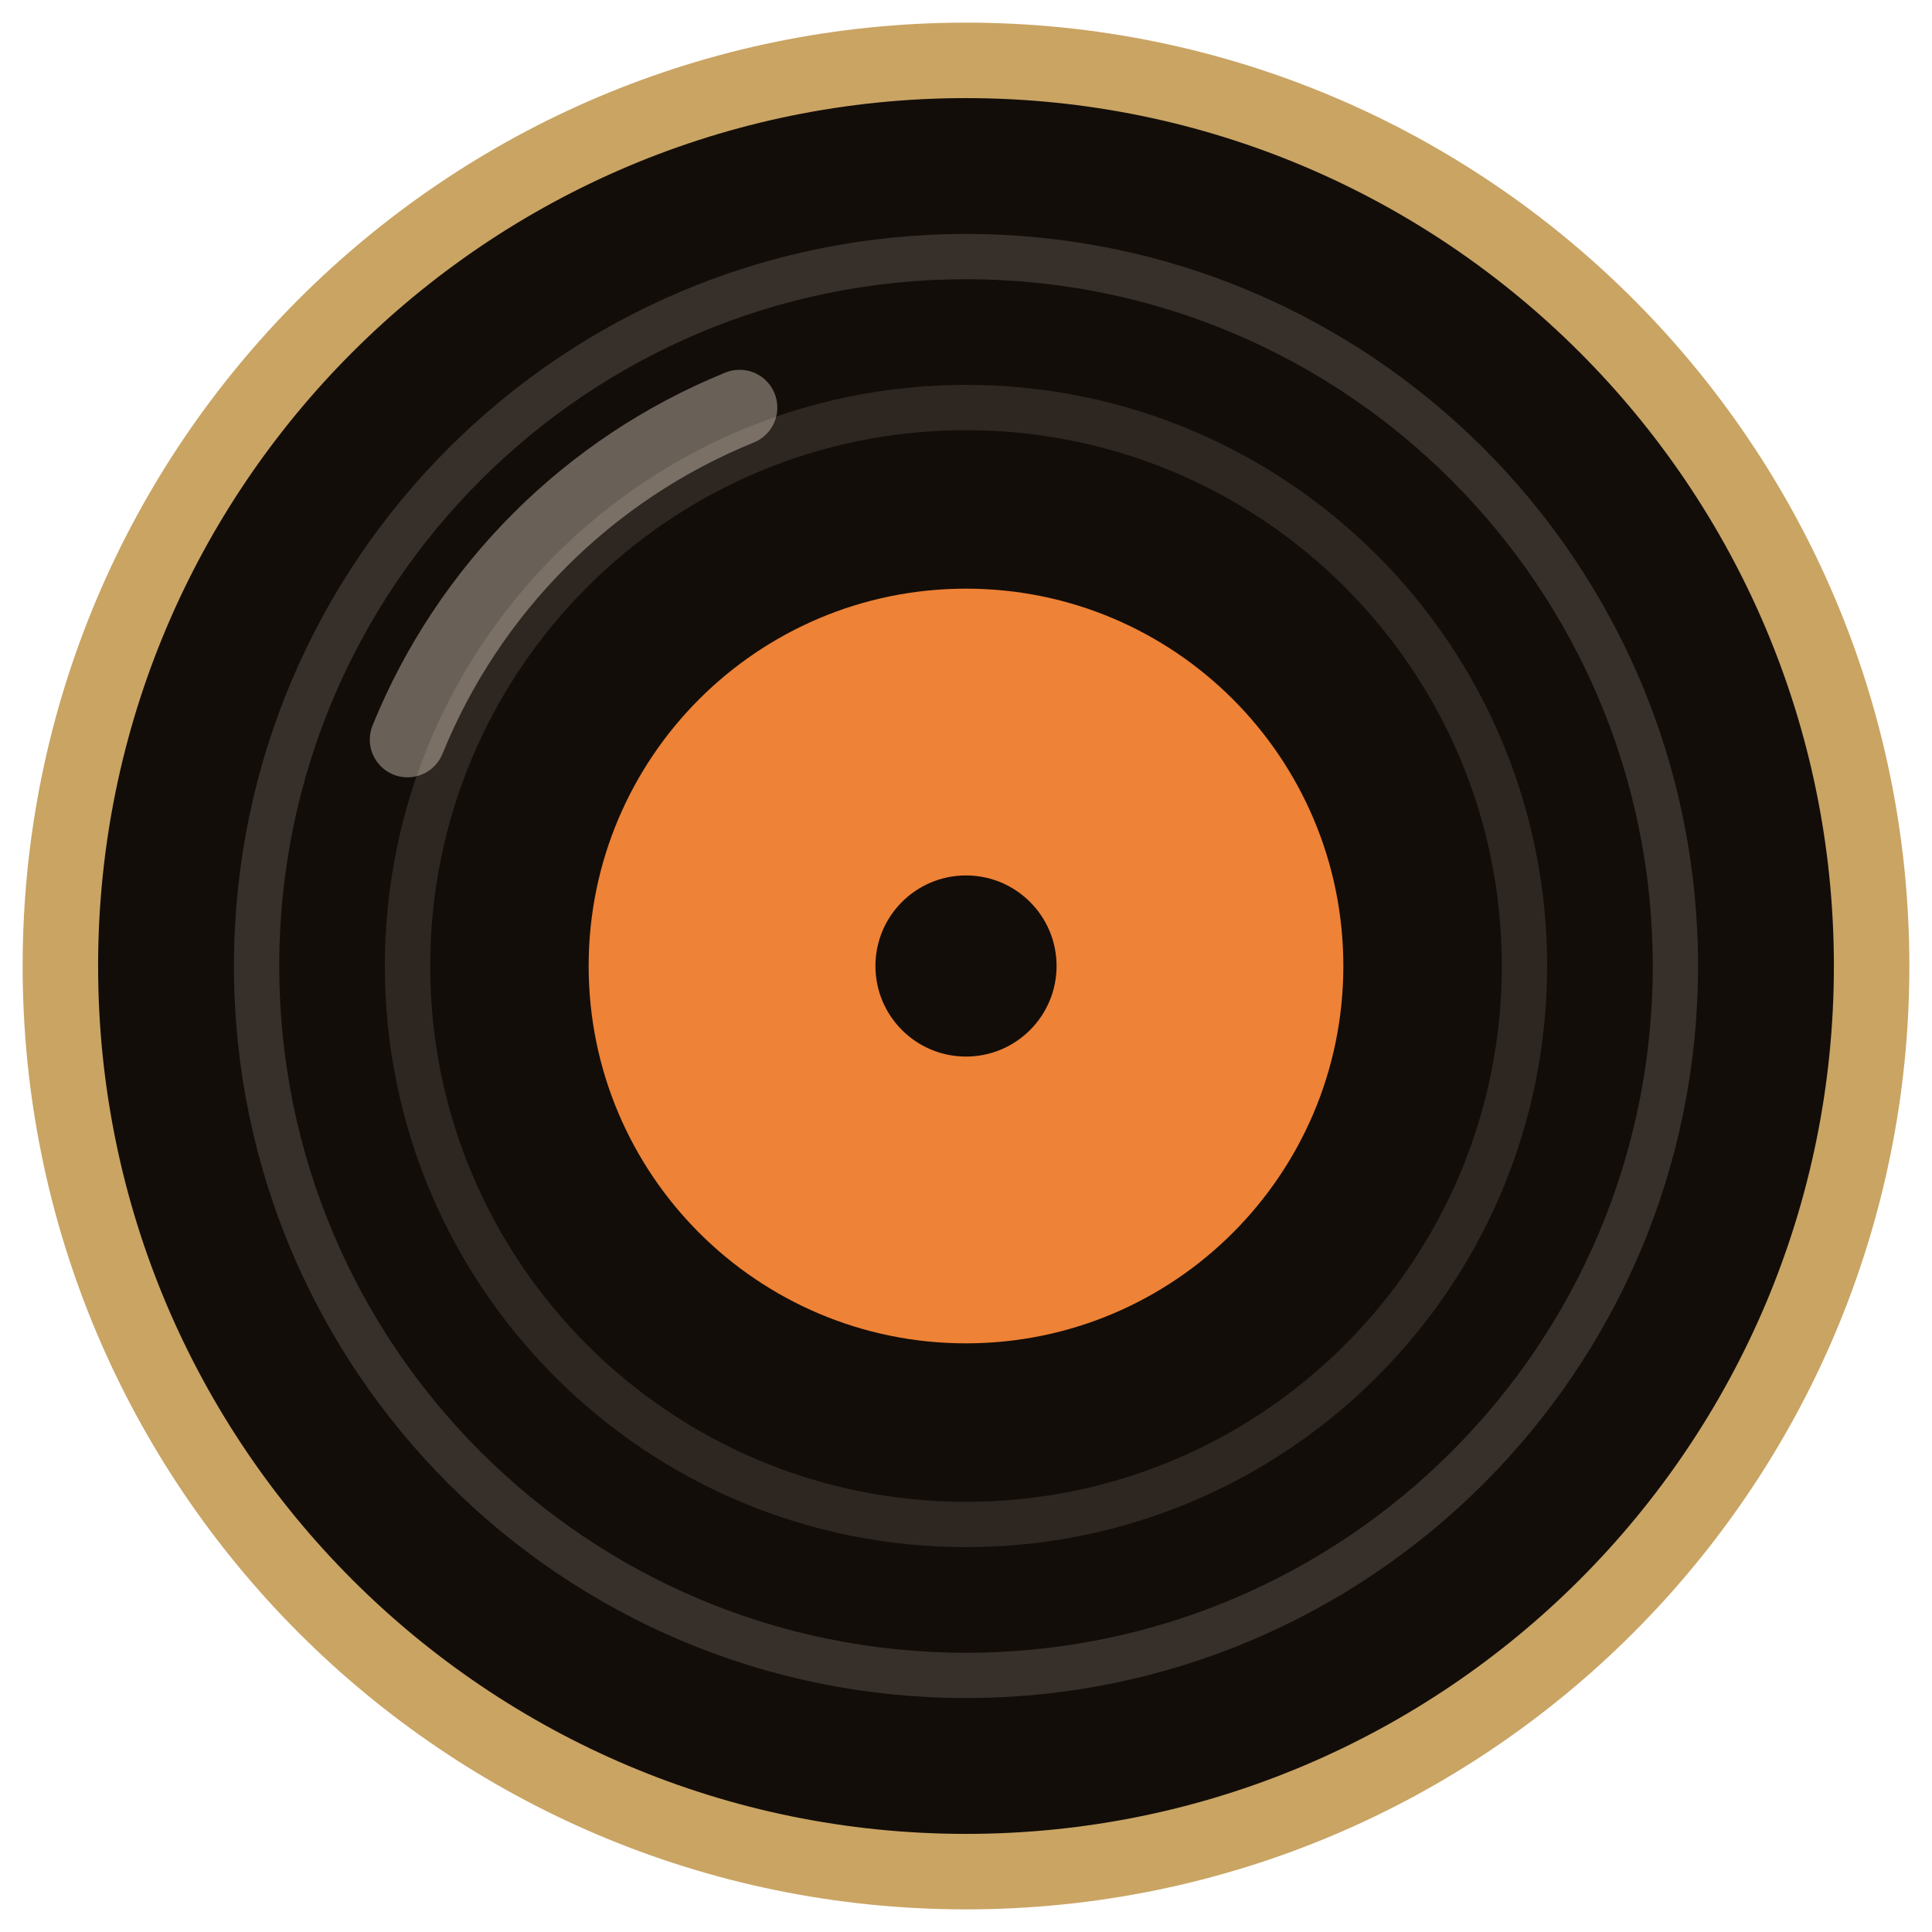
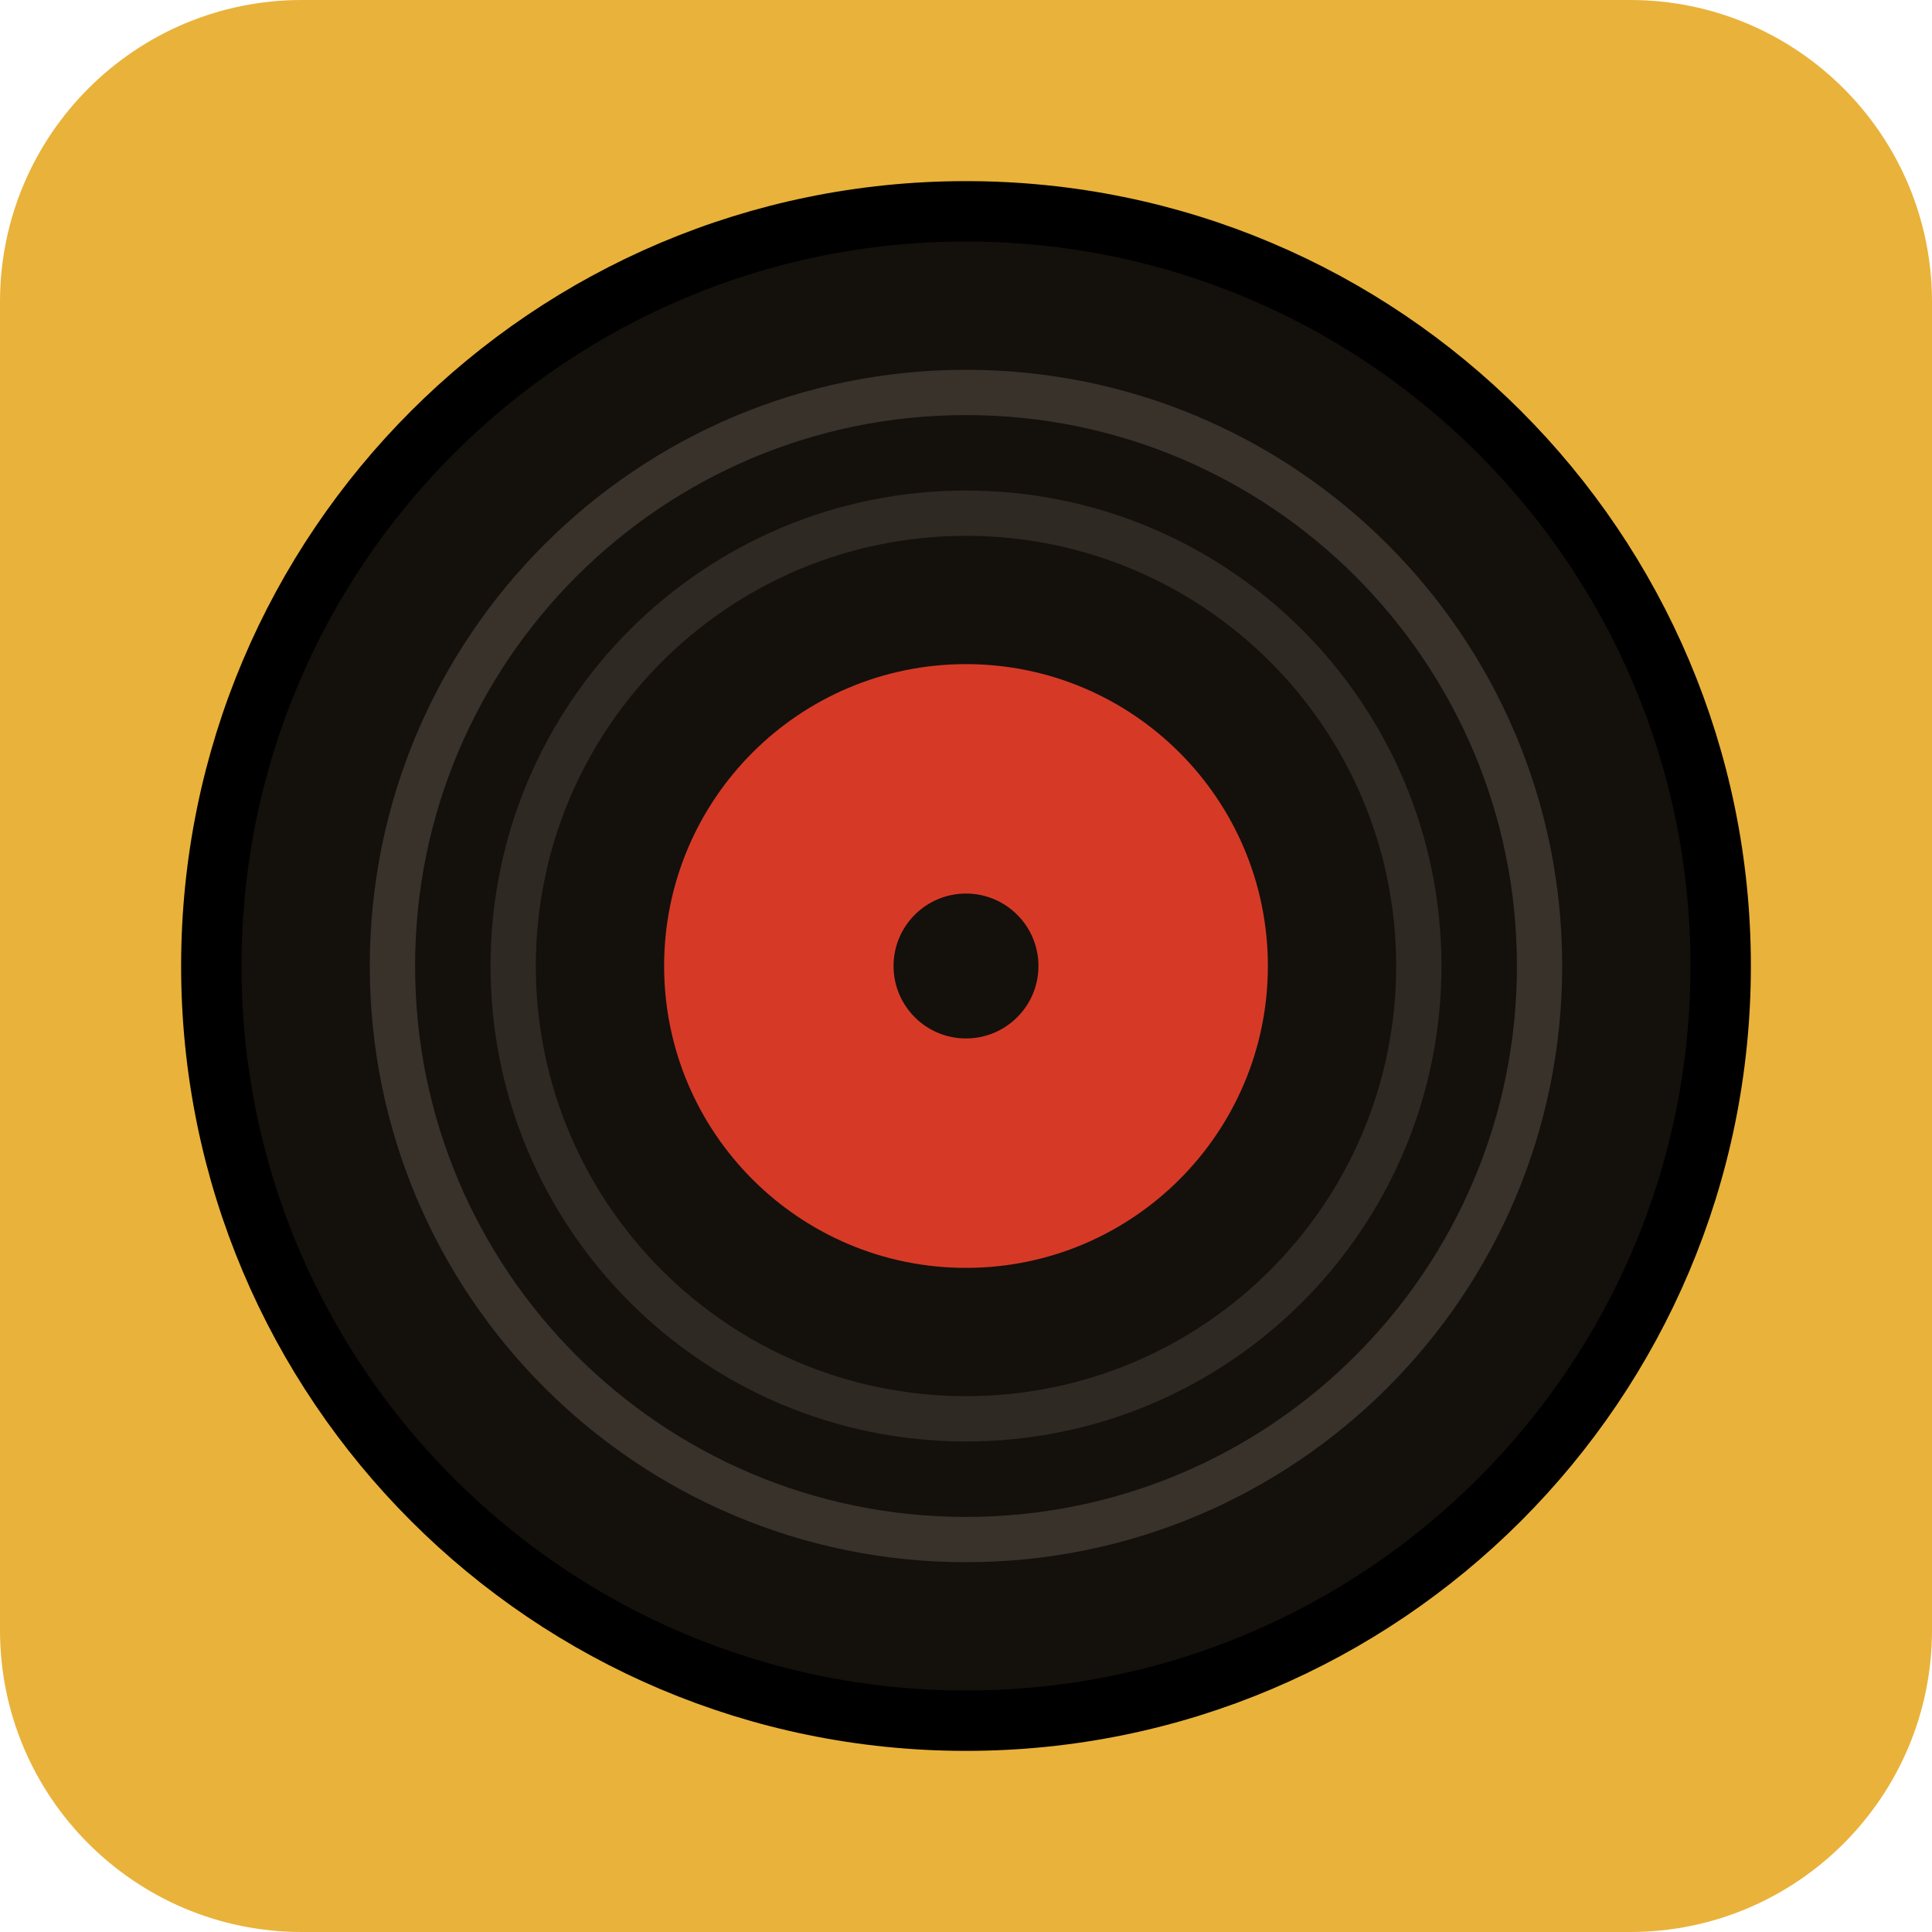
<svg xmlns="http://www.w3.org/2000/svg" viewBox="0 0 64 64">
-   <circle cx="32" cy="32" r="30" fill="#130d09" stroke="#c9a463" stroke-width="2.5" />
-   <circle cx="32" cy="32" r="23.5" fill="none" stroke="#f5e9d6" stroke-opacity=".16" stroke-width="1.5" />
-   <circle cx="32" cy="32" r="18.5" fill="none" stroke="#f5e9d6" stroke-opacity=".12" stroke-width="1.5" />
-   <path d="M13.5 24.5A20 20 0 0 1 24.5 13.5" fill="none" stroke="#f5e9d6" stroke-opacity=".38" stroke-width="2.5" stroke-linecap="round" />
-   <circle cx="32" cy="32" r="12.5" fill="#ee8236" />
-   <circle cx="32" cy="32" r="3" fill="#130d09" />
+   <rect width="64" height="64" rx="10" fill="#e9b23a" />
+   <circle cx="32" cy="32" r="25" fill="#14100c" stroke="#000" stroke-width="2" />
+   <circle cx="32" cy="32" r="19" fill="none" stroke="#f3e7cf" stroke-opacity=".16" stroke-width="1.5" />
+   <circle cx="32" cy="32" r="15" fill="none" stroke="#f3e7cf" stroke-opacity=".12" stroke-width="1.5" />
+   <circle cx="32" cy="32" r="10" fill="#d63a26" />
+   <circle cx="32" cy="32" r="2.4" fill="#14100c" />
</svg>
